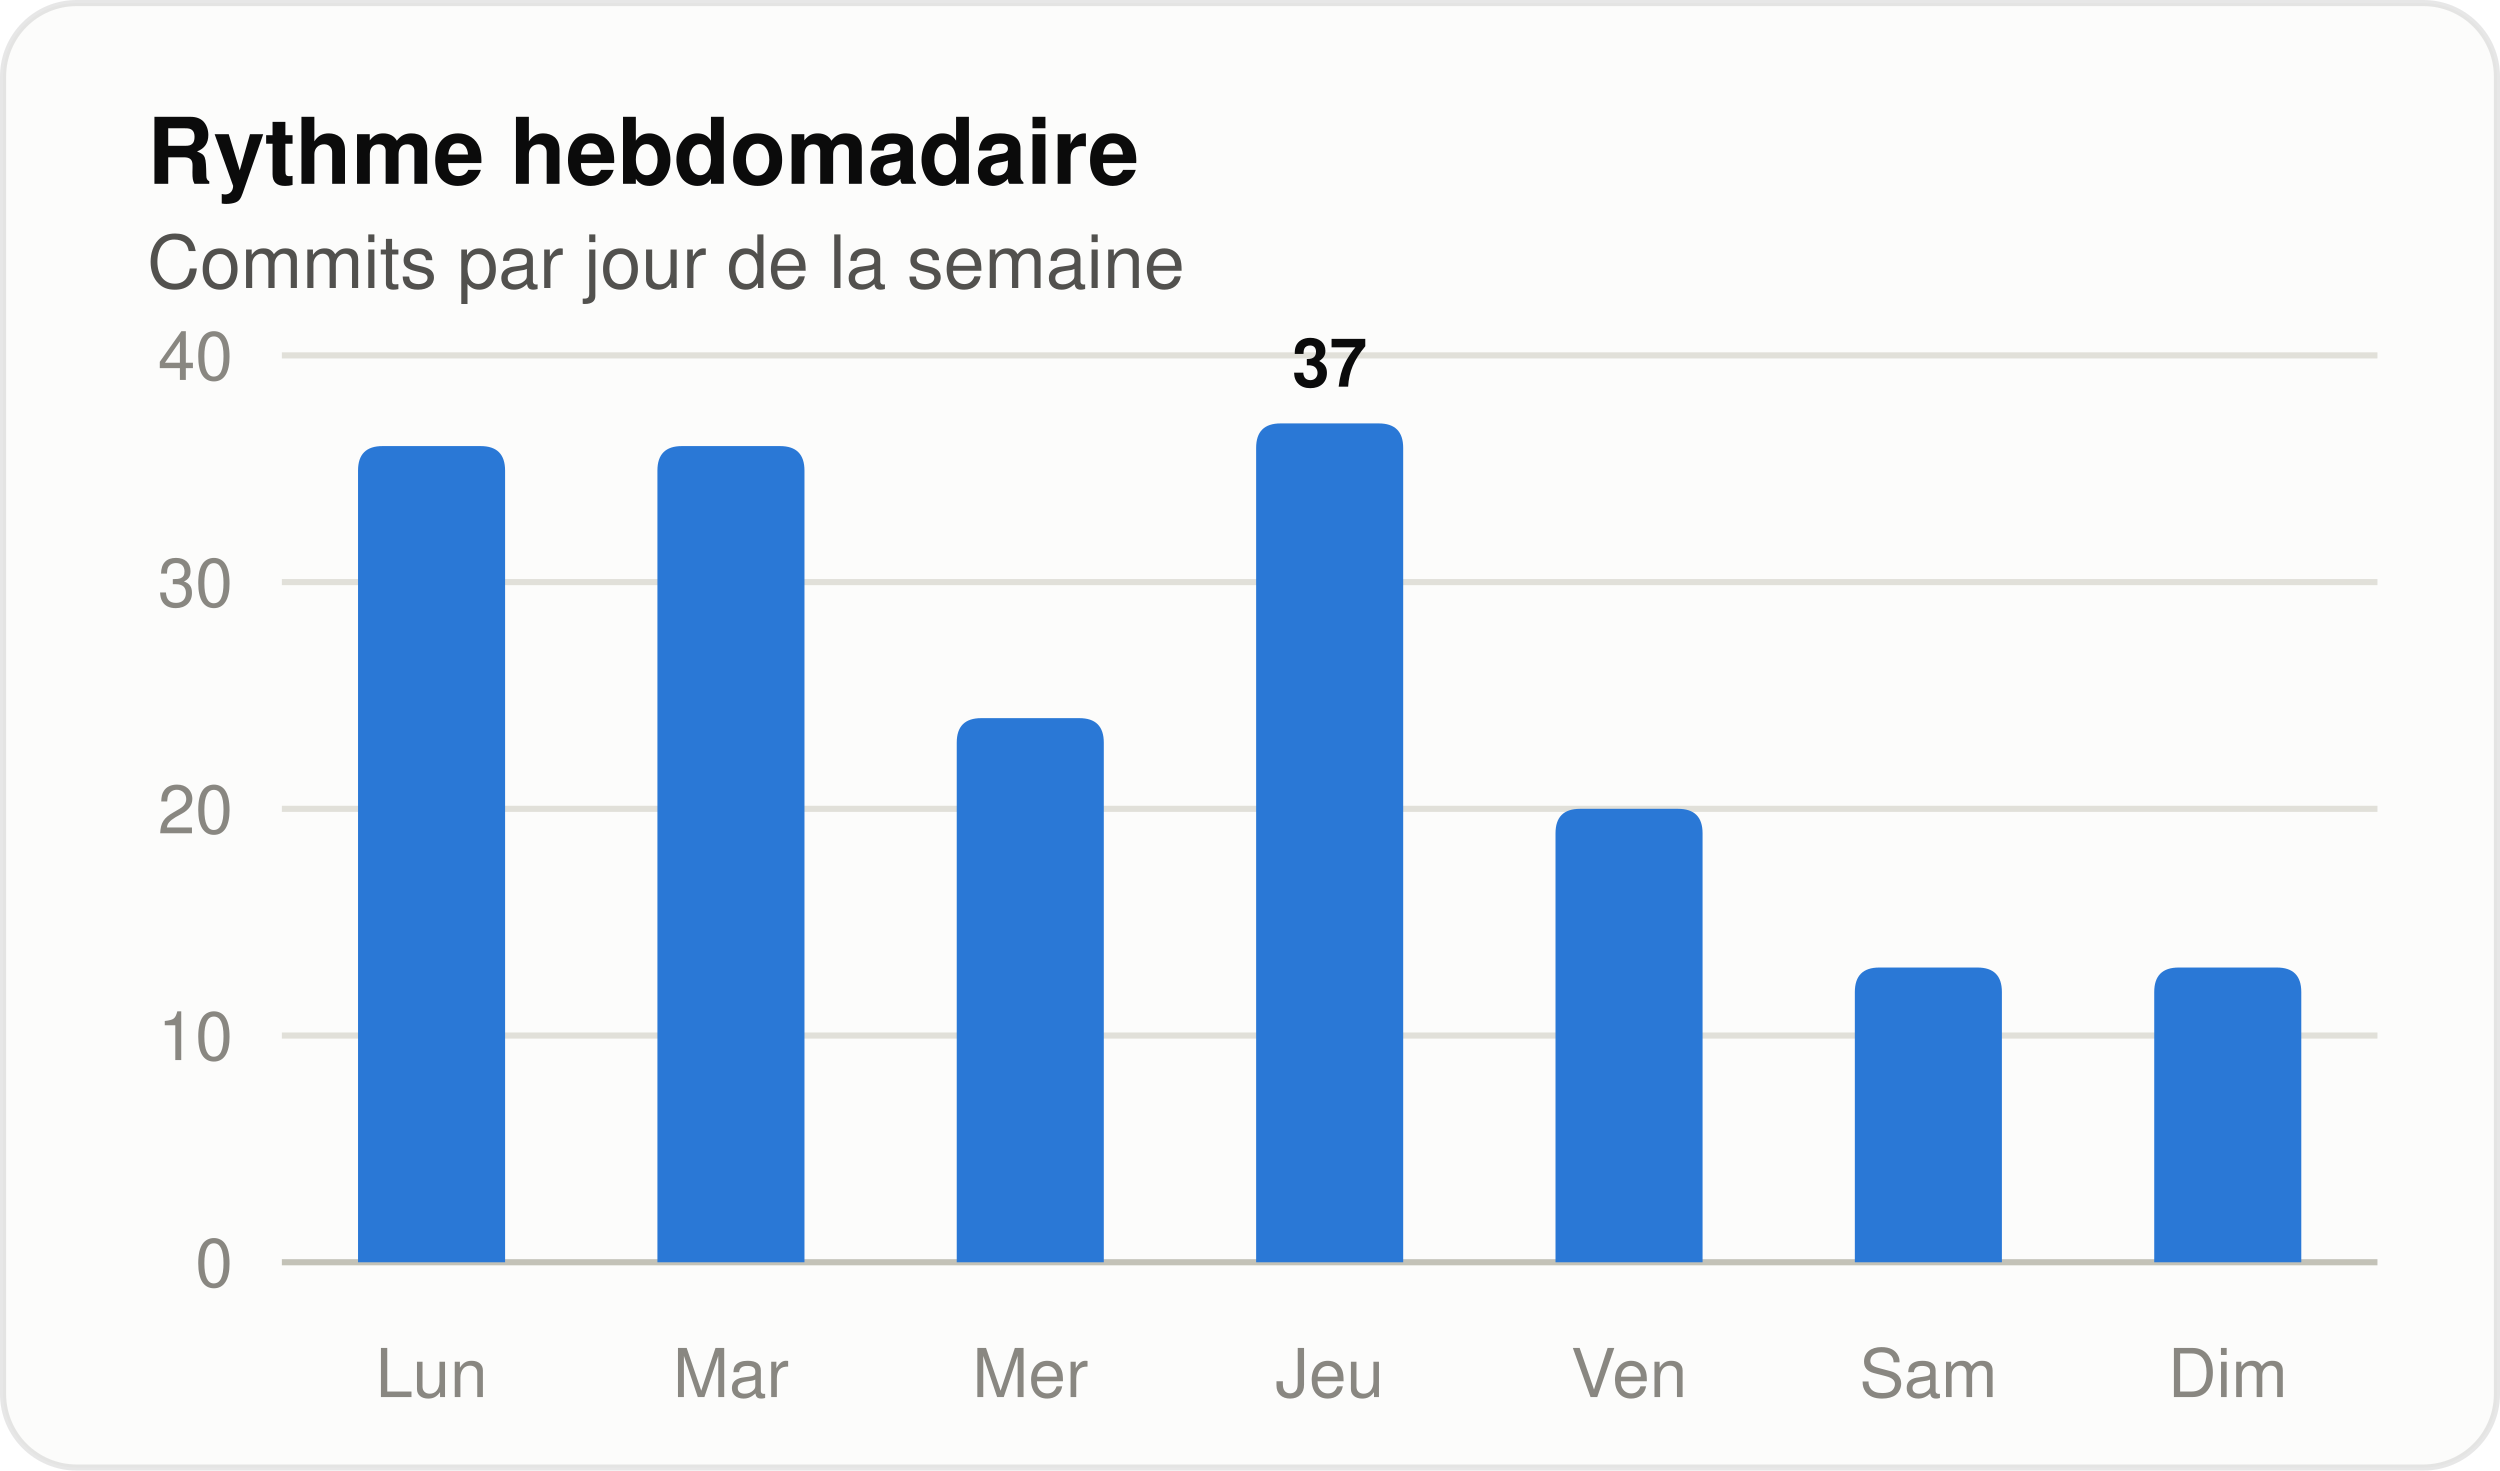
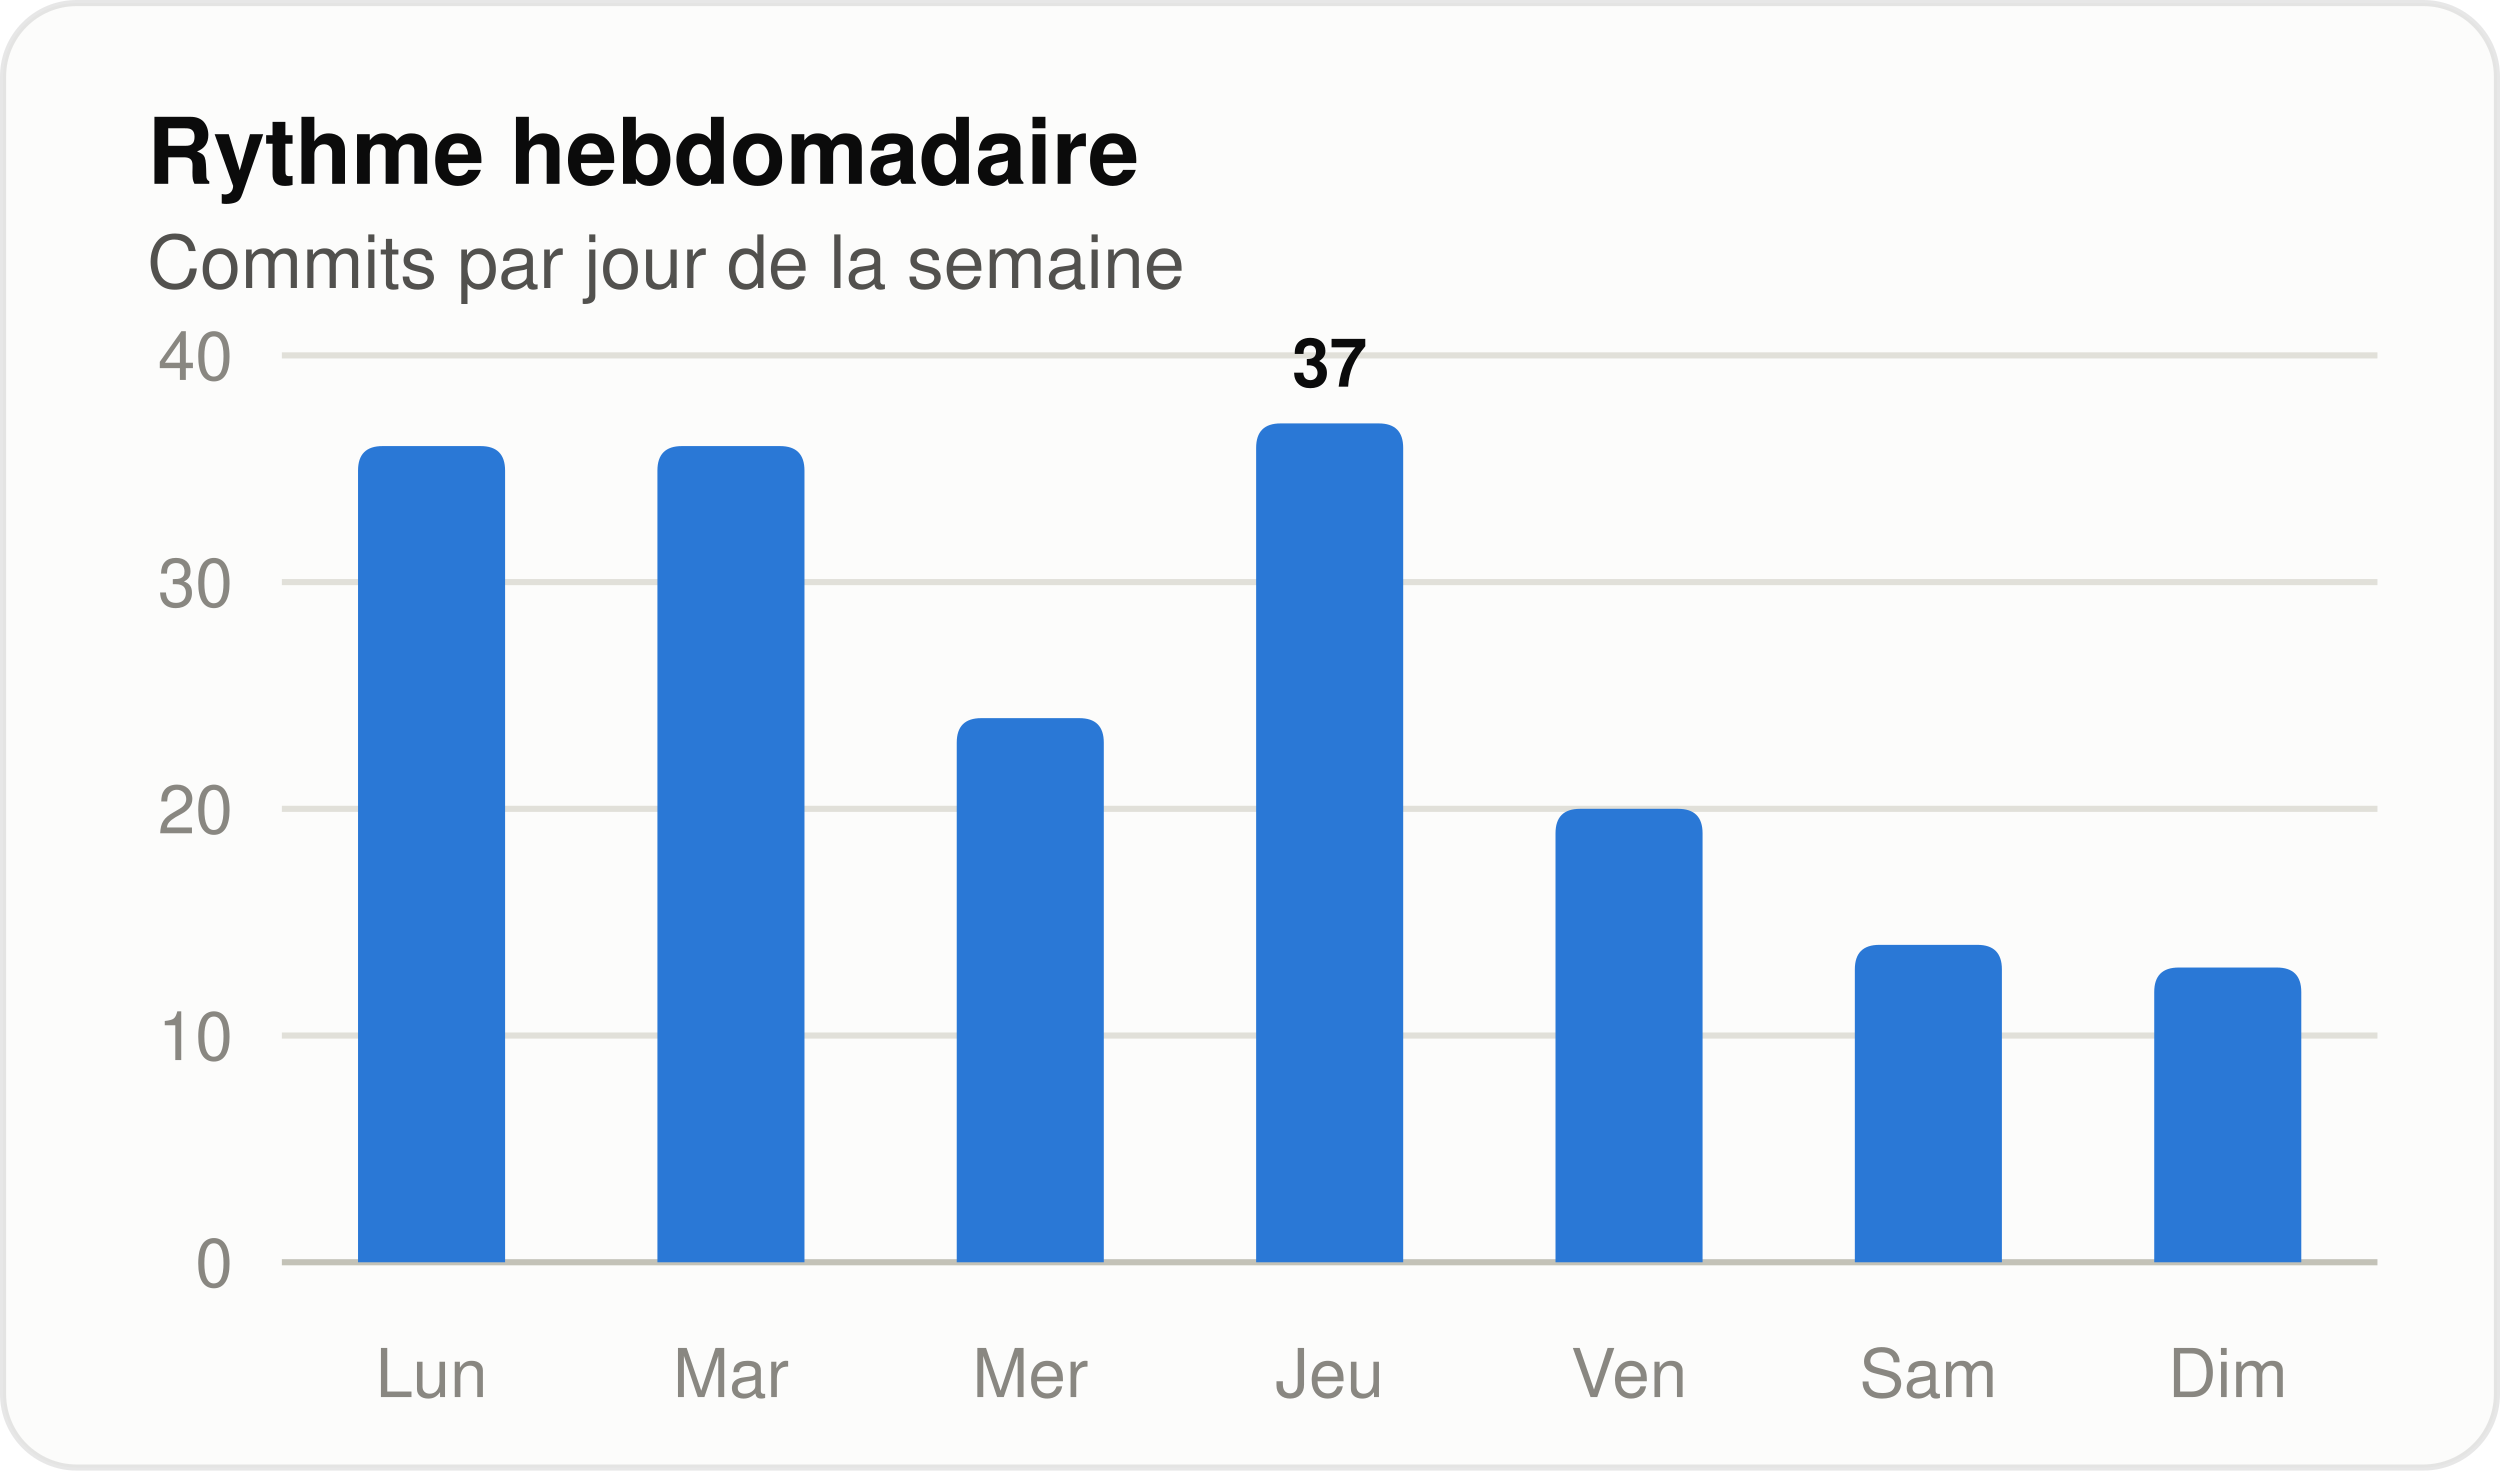
<svg xmlns="http://www.w3.org/2000/svg" width="408" height="240" viewBox="0 0 408 240" role="img" aria-label="Histogramme des commits par jour de la semaine" font-family="system-ui, 'Segoe UI', Ubuntu, Helvetica, Arial, sans-serif">
  <rect x="0.5" y="0.5" width="407" height="239" rx="12" fill="#fcfcfb" stroke="rgba(11,11,11,0.10)" />
  <text x="24" y="30" font-size="15" fill="#0b0b0b" font-weight="600">Rythme hebdomadaire</text>
  <text x="24" y="47" font-size="12" fill="#52514e">Commits par jour de la semaine</text>
  <line x1="46" y1="206.0" x2="388" y2="206.0" stroke="#c3c2b7" stroke-width="1" />
  <text x="38" y="210" font-size="11" fill="#898781" text-anchor="end" font-variant-numeric="tabular-nums">0</text>
  <line x1="46" y1="169.0" x2="388" y2="169.0" stroke="#e1e0d9" stroke-width="1" />
  <text x="38" y="173" font-size="11" fill="#898781" text-anchor="end" font-variant-numeric="tabular-nums">10</text>
  <line x1="46" y1="132.0" x2="388" y2="132.0" stroke="#e1e0d9" stroke-width="1" />
  <text x="38" y="136" font-size="11" fill="#898781" text-anchor="end" font-variant-numeric="tabular-nums">20</text>
  <line x1="46" y1="95.0" x2="388" y2="95.0" stroke="#e1e0d9" stroke-width="1" />
  <text x="38" y="99" font-size="11" fill="#898781" text-anchor="end" font-variant-numeric="tabular-nums">30</text>
  <line x1="46" y1="58.0" x2="388" y2="58.0" stroke="#e1e0d9" stroke-width="1" />
  <text x="38" y="62" font-size="11" fill="#898781" text-anchor="end" font-variant-numeric="tabular-nums">40</text>
  <path d="M 58.43 206.00 V 76.80 Q 58.43 72.80 62.43 72.80 H 78.43 Q 82.43 72.80 82.43 76.80 V 206.00 Z" fill="#2a78d6" />
  <text x="70.429" y="228" font-size="11" fill="#898781" text-anchor="middle">Lun</text>
  <path d="M 107.29 206.00 V 76.80 Q 107.29 72.80 111.29 72.80 H 127.29 Q 131.29 72.80 131.29 76.80 V 206.00 Z" fill="#2a78d6" />
  <text x="119.286" y="228" font-size="11" fill="#898781" text-anchor="middle">Mar</text>
  <path d="M 156.14 206.00 V 121.20 Q 156.14 117.20 160.14 117.20 H 176.14 Q 180.14 117.20 180.14 121.20 V 206.00 Z" fill="#2a78d6" />
  <text x="168.143" y="228" font-size="11" fill="#898781" text-anchor="middle">Mer</text>
  <path d="M 205.00 206.00 V 73.10 Q 205.00 69.10 209.00 69.10 H 225.00 Q 229.00 69.10 229.00 73.10 V 206.00 Z" fill="#2a78d6" />
  <text x="217" y="63.1" font-size="11" fill="#0b0b0b" font-weight="600" text-anchor="middle">37</text>
  <text x="217" y="228" font-size="11" fill="#898781" text-anchor="middle">Jeu</text>
  <path d="M 253.86 206.00 V 136.00 Q 253.86 132.00 257.86 132.00 H 273.86 Q 277.86 132.00 277.86 136.00 V 206.00 Z" fill="#2a78d6" />
  <text x="265.857" y="228" font-size="11" fill="#898781" text-anchor="middle">Ven</text>
-   <path d="M 302.71 206.00 V 161.90 Q 302.71 157.90 306.71 157.90 H 322.71 Q 326.71 157.90 326.71 161.90 V 206.00 Z" fill="#2a78d6" />
+   <path d="M 302.71 206.00 V 158.20 Q 302.71 154.20 306.71 154.20 H 322.71 Q 326.71 154.20 326.71 158.20 V 206.00 Z" fill="#2a78d6" />
  <text x="314.714" y="228" font-size="11" fill="#898781" text-anchor="middle">Sam</text>
  <path d="M 351.57 206.00 V 161.90 Q 351.57 157.90 355.57 157.90 H 371.57 Q 375.57 157.90 375.57 161.90 V 206.00 Z" fill="#2a78d6" />
  <text x="363.571" y="228" font-size="11" fill="#898781" text-anchor="middle">Dim</text>
</svg>
